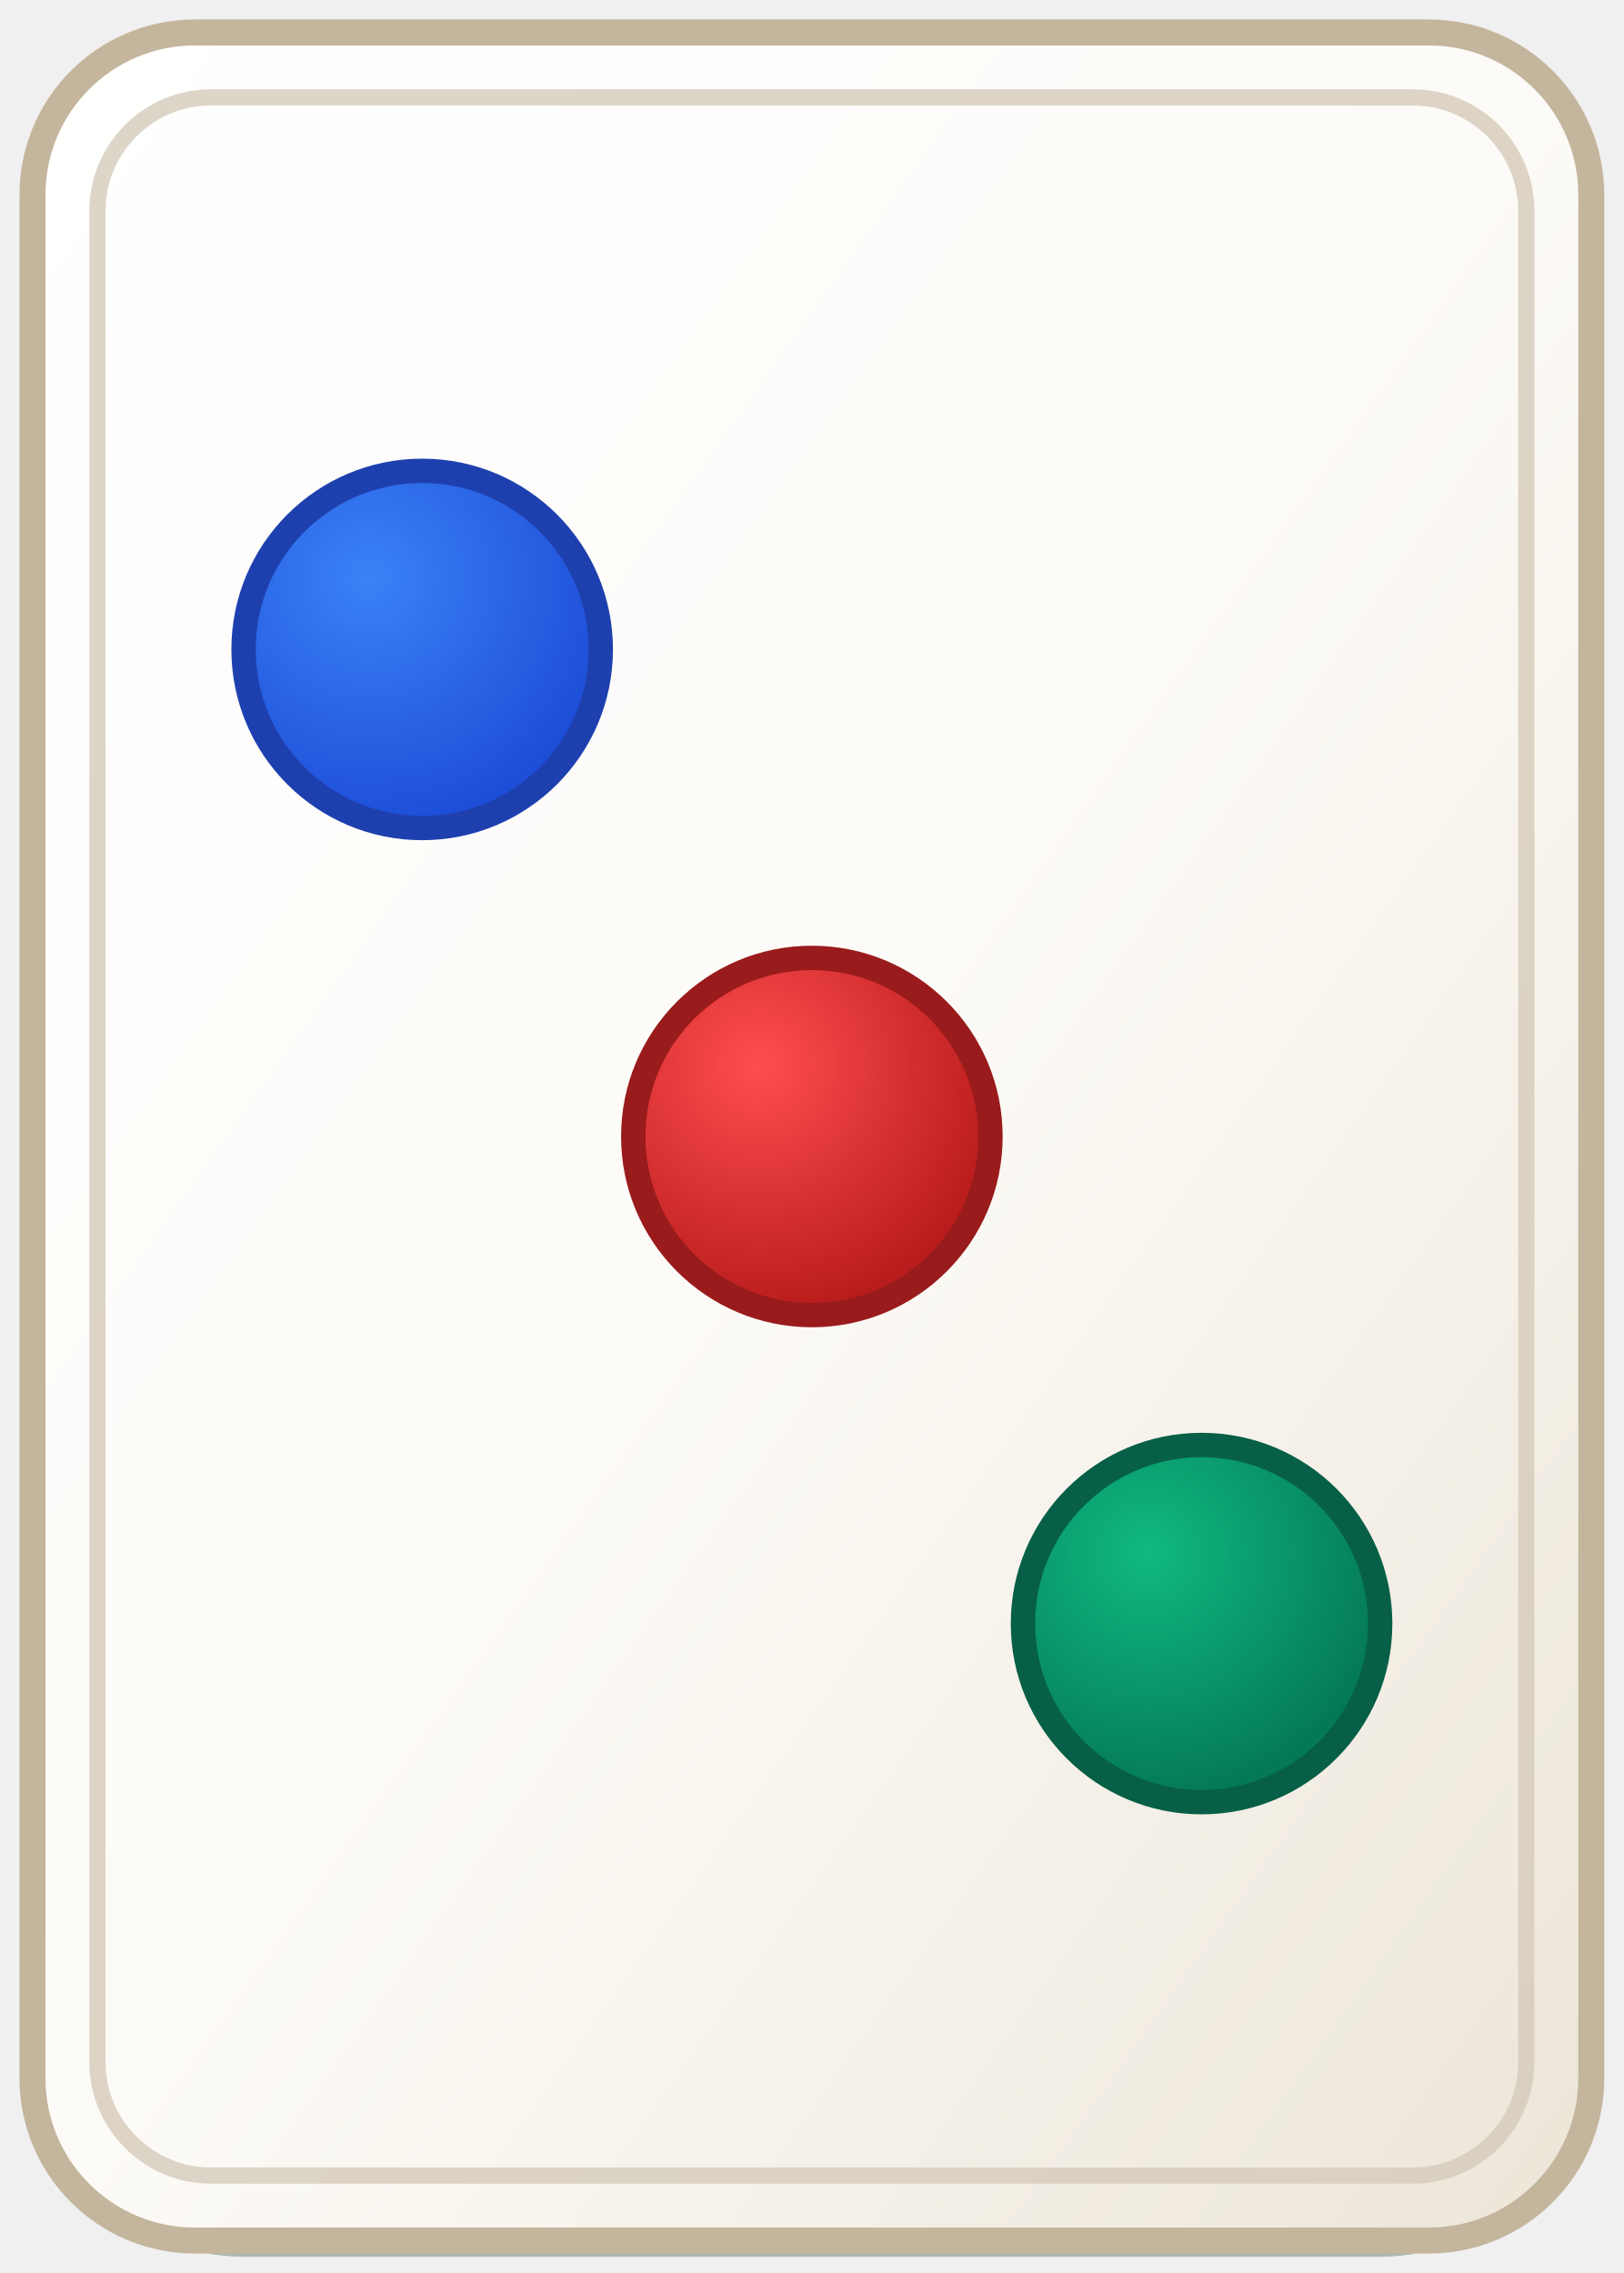
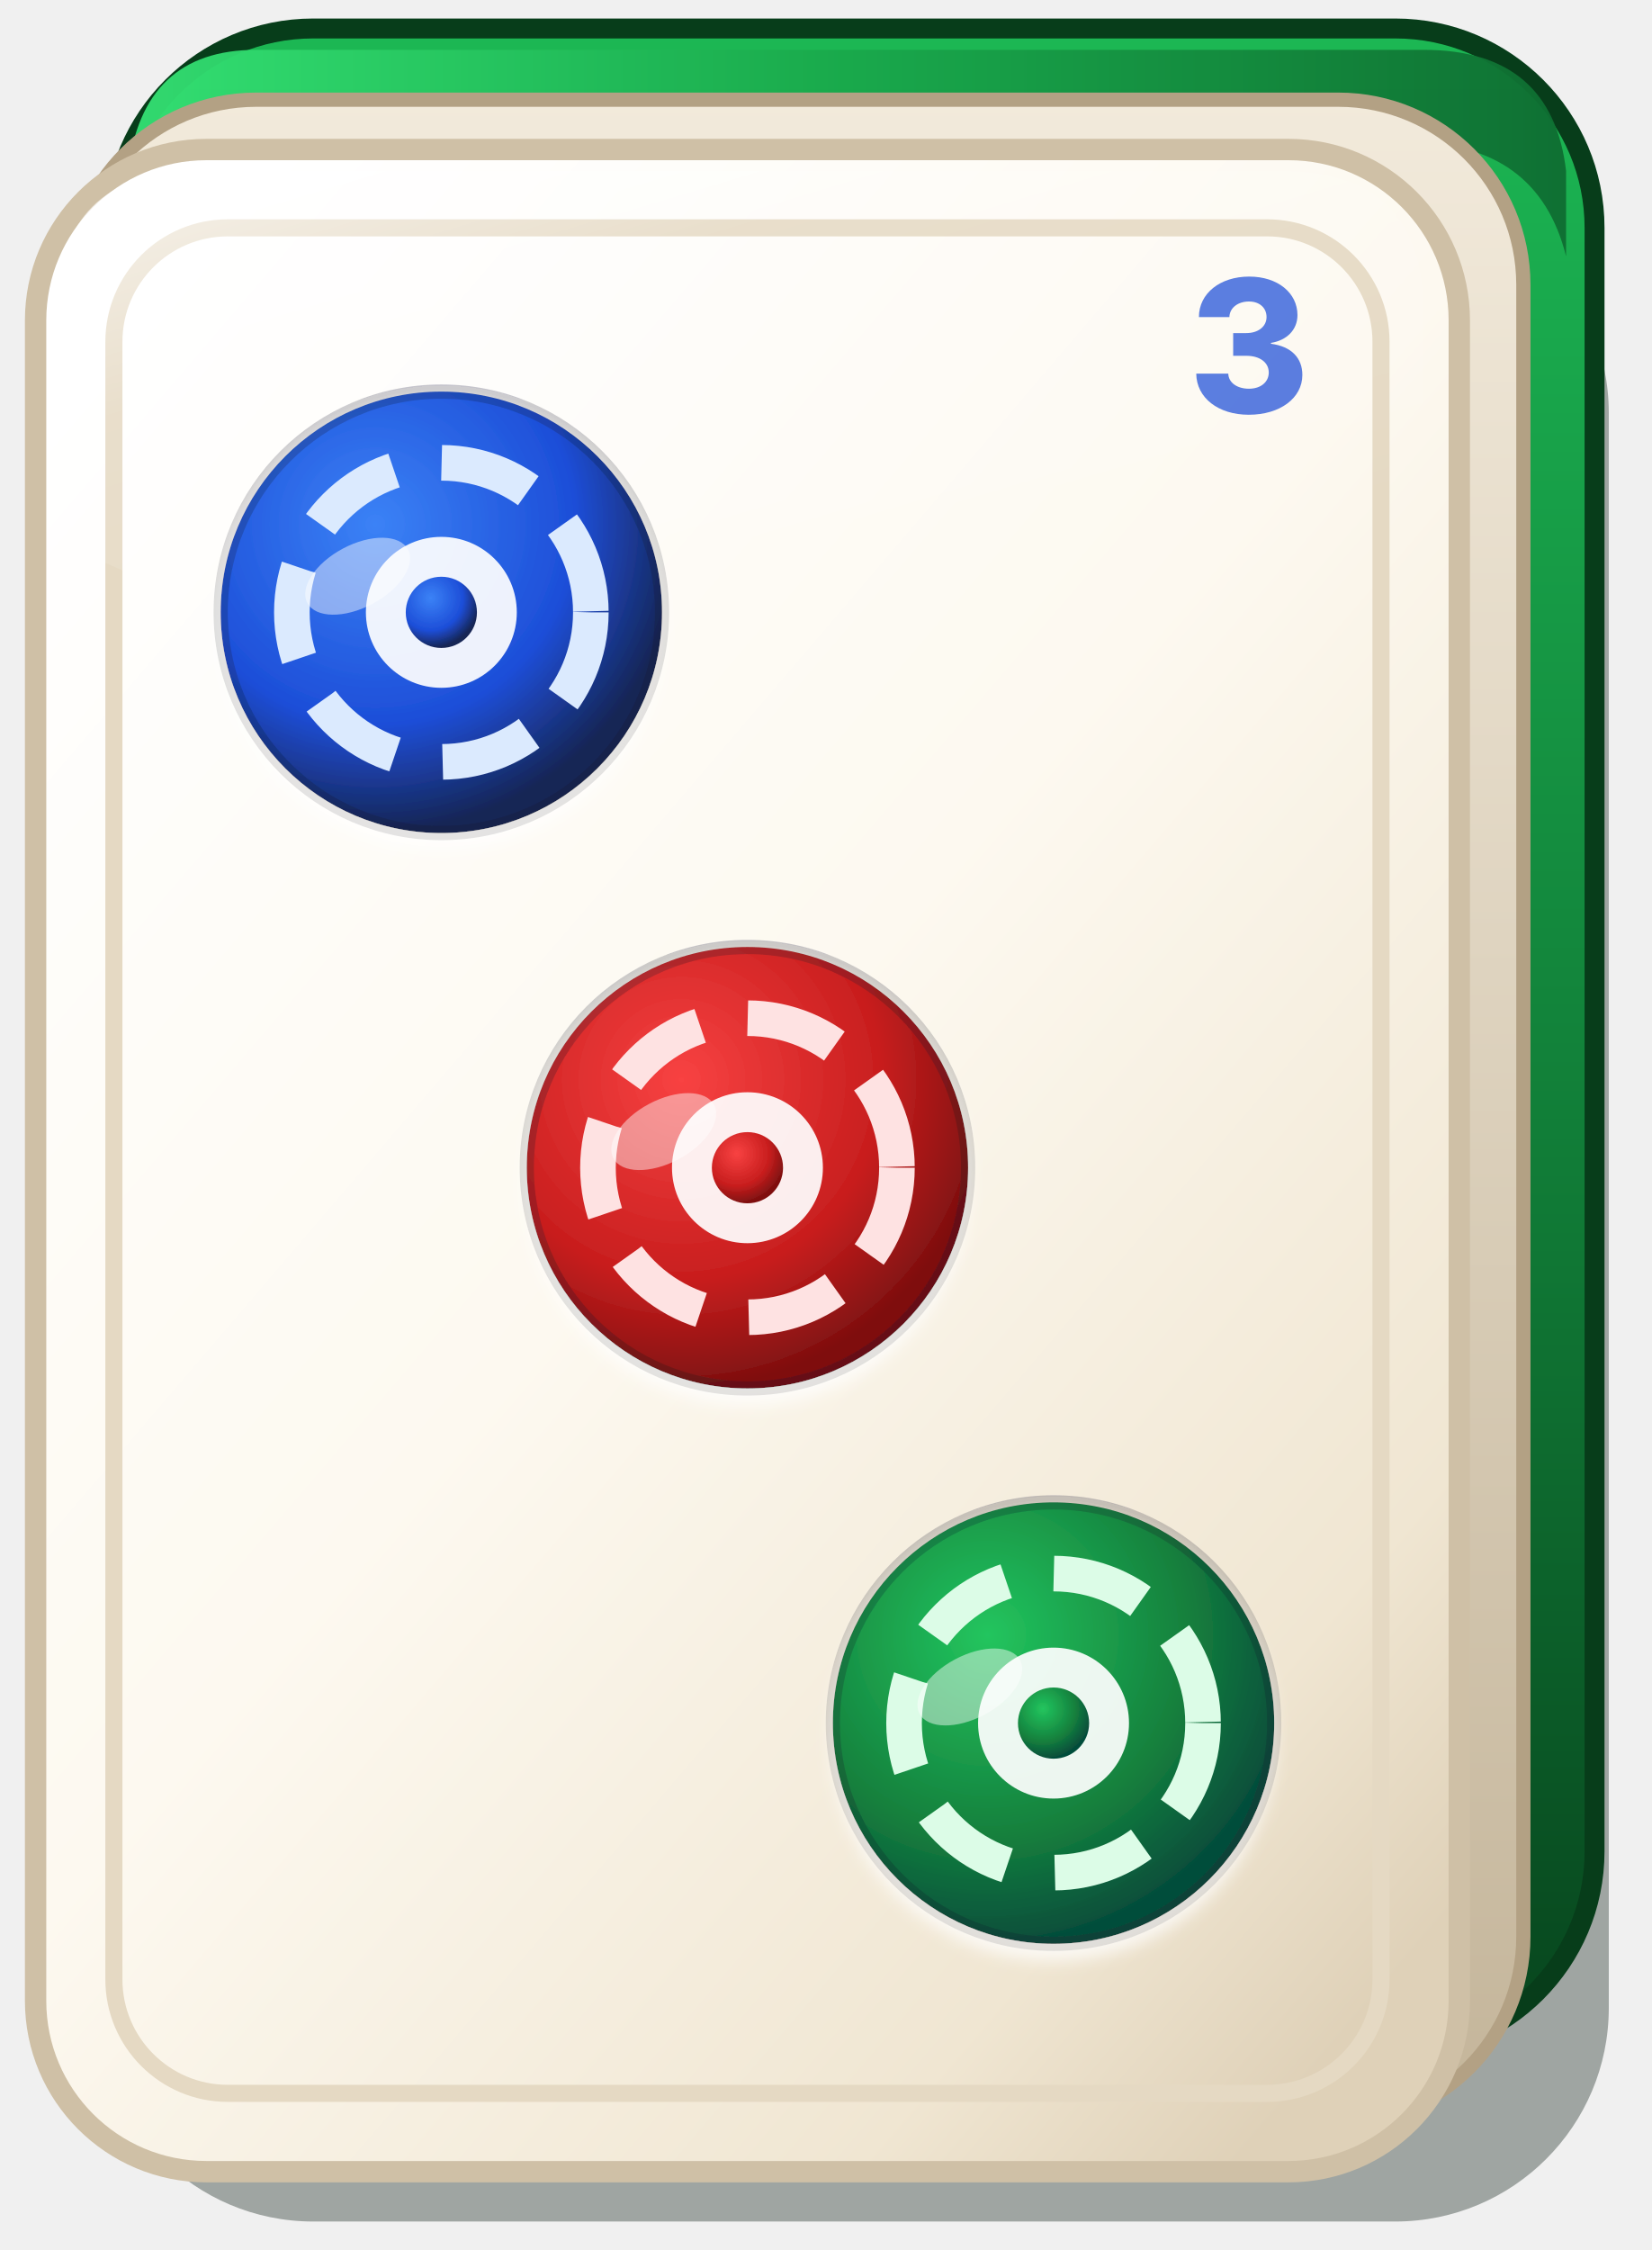
- <svg xmlns="http://www.w3.org/2000/svg" viewBox="0 0 100 140" width="100" height="140">
+ <svg xmlns="http://www.w3.org/2000/svg" viewBox="0 0 116 158" width="116" height="158">
  <defs>
-     <linearGradient id="ivoryGrad" x1="0%" y1="0%" x2="100%" y2="100%">
+     <linearGradient id="jadeTop" x1="0%" y1="0%" x2="100%" y2="0%">
+       <stop offset="0%" stop-color="#34e073" />
+       <stop offset="50%" stop-color="#19a84b" />
+       <stop offset="100%" stop-color="#0f6d31" />
+     </linearGradient>
+     <linearGradient id="jadeSide" x1="0%" y1="0%" x2="0%" y2="100%">
+       <stop offset="0%" stop-color="#1cb854" />
+       <stop offset="60%" stop-color="#107835" />
+       <stop offset="100%" stop-color="#07441d" />
+     </linearGradient>
+     <linearGradient id="ivorySide" x1="0%" y1="0%" x2="0%" y2="100%">
+       <stop offset="0%" stop-color="#f2eadb" />
+       <stop offset="100%" stop-color="#c4b59a" />
+     </linearGradient>
+     <linearGradient id="ivoryFace" x1="12%" y1="4%" x2="88%" y2="96%">
      <stop offset="0%" stop-color="#ffffff" />
-       <stop offset="50%" stop-color="#fdfbf7" />
-       <stop offset="100%" stop-color="#ece5d8" />
+       <stop offset="48%" stop-color="#fdf9f0" />
+       <stop offset="86%" stop-color="#f0e6d2" />
+       <stop offset="100%" stop-color="#dfd1b8" />
    </linearGradient>
-     <linearGradient id="jadeGrad" x1="0%" y1="0%" x2="100%" y2="100%">
-       <stop offset="0%" stop-color="#1b5e3a" />
-       <stop offset="100%" stop-color="#0b3820" />
+     <linearGradient id="gloss" x1="0%" y1="0%" x2="60%" y2="85%">
+       <stop offset="0%" stop-color="#ffffff" stop-opacity="0.72" />
+       <stop offset="35%" stop-color="#ffffff" stop-opacity="0.14" />
+       <stop offset="100%" stop-color="#ffffff" stop-opacity="0" />
    </linearGradient>
-     <radialGradient id="dotRed" cx="35%" cy="30%" r="70%">
-       <stop offset="0%" stop-color="#ff4d4f" />
-       <stop offset="100%" stop-color="#b91c1c" />
+     <radialGradient id="cRed" cx="35%" cy="30%" r="70%">
+       <stop offset="0%" stop-color="#f84242" />
+       <stop offset="65%" stop-color="#c81e1e" />
+       <stop offset="100%" stop-color="#7f1010" />
    </radialGradient>
-     <radialGradient id="dotGreen" cx="35%" cy="30%" r="70%">
-       <stop offset="0%" stop-color="#10b981" />
-       <stop offset="100%" stop-color="#047857" />
+     <radialGradient id="cGreen" cx="35%" cy="30%" r="70%">
+       <stop offset="0%" stop-color="#22c55e" />
+       <stop offset="65%" stop-color="#15803d" />
+       <stop offset="100%" stop-color="#064e3b" />
    </radialGradient>
-     <radialGradient id="dotBlue" cx="35%" cy="30%" r="70%">
+     <radialGradient id="cBlue" cx="35%" cy="30%" r="70%">
      <stop offset="0%" stop-color="#3b82f6" />
-       <stop offset="100%" stop-color="#1d4ed8" />
+       <stop offset="65%" stop-color="#1d4ed8" />
+       <stop offset="100%" stop-color="#172554" />
    </radialGradient>
+     <linearGradient id="bamGreen" x1="0%" y1="0%" x2="100%" y2="0%">
+       <stop offset="0%" stop-color="#0d6630" />
+       <stop offset="38%" stop-color="#22c55e" />
+       <stop offset="72%" stop-color="#15803d" />
+       <stop offset="100%" stop-color="#064e24" />
+     </linearGradient>
+     <linearGradient id="bamRed" x1="0%" y1="0%" x2="100%" y2="0%">
+       <stop offset="0%" stop-color="#8c1515" />
+       <stop offset="40%" stop-color="#ef4444" />
+       <stop offset="100%" stop-color="#7f1010" />
+     </linearGradient>
+     <linearGradient id="bamBlue" x1="0%" y1="0%" x2="100%" y2="0%">
+       <stop offset="0%" stop-color="#1e3a8a" />
+       <stop offset="42%" stop-color="#3b82f6" />
+       <stop offset="100%" stop-color="#172554" />
+     </linearGradient>
+     <filter id="engrave" x="-8%" y="-8%" width="116%" height="116%">
+       <feDropShadow dx="0" dy="1.1" stdDeviation="0.5" flood-color="#ffffff" flood-opacity="0.75" />
+     </filter>
  </defs>
-   <rect x="3" y="5" width="94" height="134" rx="12" fill="#0b3820" opacity="0.3" />
-   <rect x="2" y="2" width="96" height="136" rx="10" fill="url(#ivoryGrad)" stroke="#c4b59d" stroke-width="1.6" />
-   <rect x="6" y="6" width="88" height="128" rx="7" fill="none" stroke="#d5cbba" stroke-width="1" opacity="0.8" />
-   <circle cx="26" cy="40" r="11" fill="url(#dotBlue)" stroke="#1e40af" stroke-width="1.5" />
-   <circle cx="50" cy="70" r="11" fill="url(#dotRed)" stroke="#991b1b" stroke-width="1.5" />
-   <circle cx="74" cy="100" r="11" fill="url(#dotGreen)" stroke="#065f46" stroke-width="1.5" />
+   <rect x="7" y="14" width="106" height="142" rx="15" fill="#03140b" opacity="0.34" />
+   <rect x="8" y="2" width="104" height="142" rx="14" fill="url(#jadeSide)" stroke="#073d1a" stroke-width="1.4" />
+   <path d="M18 3.5 H100 Q109 3.5 110 12 V18 Q108 10 99 10 H16 Q10 10 9 16 V12 Q10 3.5 18 3.5 Z" fill="url(#jadeTop)" opacity="0.95" />
+   <rect x="5" y="7" width="102" height="142" rx="13" fill="url(#ivorySide)" stroke="#b3a184" stroke-width="1" />
+   <rect x="2.5" y="10.5" width="100" height="142" rx="12" fill="url(#ivoryFace)" stroke="#cfc0a6" stroke-width="1.5" />
+   <rect x="8" y="16" width="89" height="131" rx="8" fill="none" stroke="#e5d9c3" stroke-width="1.2" />
+   <path d="M14 12 H90 Q100 12 100 22 V48 Q56 62 4 38 V22 Q4 12 14 12 Z" fill="url(#gloss)" />
+   <g filter="url(#engrave)">
+     <g transform="translate(31,43)">
+       <circle r="15.5" fill="url(#cBlue)" stroke="#0f172a" stroke-opacity="0.22" stroke-width="1" />
+       <circle r="10.5" fill="none" stroke="#dbeafe" stroke-width="2.5" stroke-dasharray="6.5 3.4" />
+       <circle r="5.3" fill="#ffffff" opacity="0.92" />
+       <circle r="2.5" fill="url(#cBlue)" />
+       <ellipse cx="-4.0" cy="-5.0" rx="4.0" ry="2.2" fill="#ffffff" opacity="0.45" transform="rotate(-28)" />
+     </g>
+     <g transform="translate(52.5,82)">
+       <circle r="15.5" fill="url(#cRed)" stroke="#0f172a" stroke-opacity="0.22" stroke-width="1" />
+       <circle r="10.5" fill="none" stroke="#fee2e2" stroke-width="2.5" stroke-dasharray="6.5 3.4" />
+       <circle r="5.3" fill="#ffffff" opacity="0.92" />
+       <circle r="2.5" fill="url(#cRed)" />
+       <ellipse cx="-4.0" cy="-5.0" rx="4.0" ry="2.2" fill="#ffffff" opacity="0.45" transform="rotate(-28)" />
+     </g>
+     <g transform="translate(74,121)">
+       <circle r="15.5" fill="url(#cGreen)" stroke="#0f172a" stroke-opacity="0.22" stroke-width="1" />
+       <circle r="10.5" fill="none" stroke="#dcfce7" stroke-width="2.5" stroke-dasharray="6.5 3.4" />
+       <circle r="5.3" fill="#ffffff" opacity="0.92" />
+       <circle r="2.5" fill="url(#cGreen)" />
+       <ellipse cx="-4.0" cy="-5.0" rx="4.0" ry="2.2" fill="#ffffff" opacity="0.45" transform="rotate(-28)" />
+     </g>
+   </g>
+   <text x="92" y="29" text-anchor="end" font-family="system-ui, -apple-system, sans-serif" font-size="13" font-weight="800" fill="#1d4ed8" opacity="0.72">3</text>
</svg>
